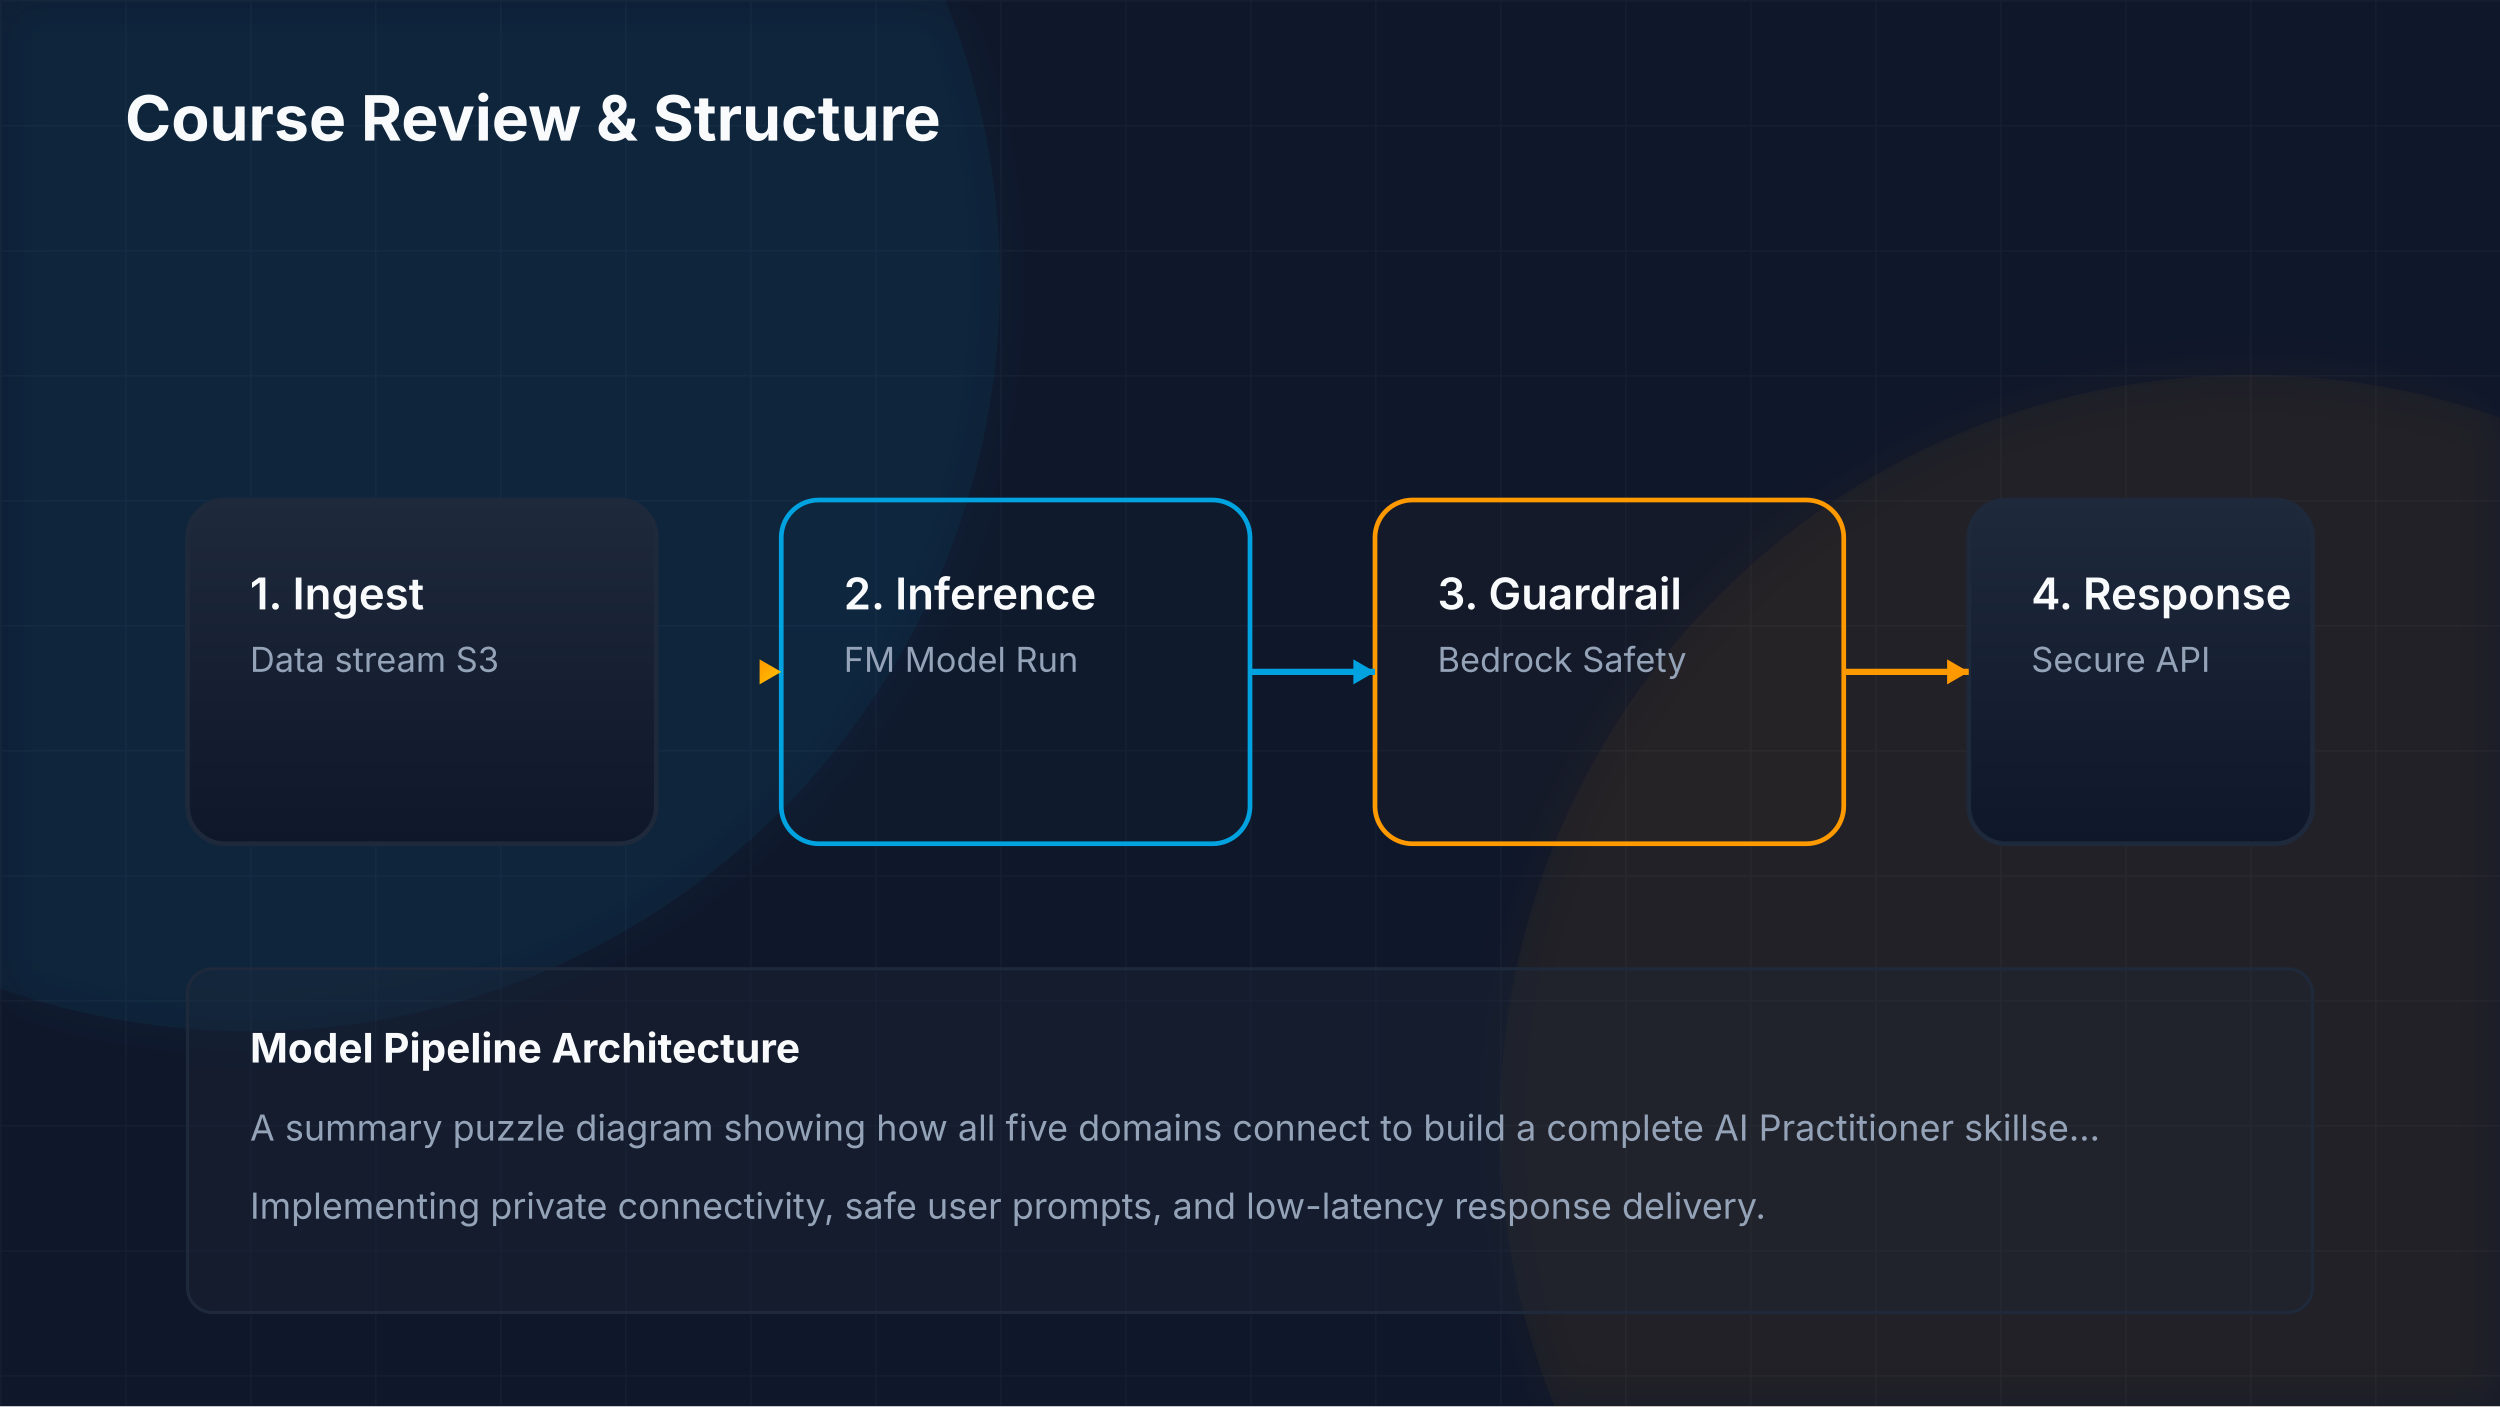
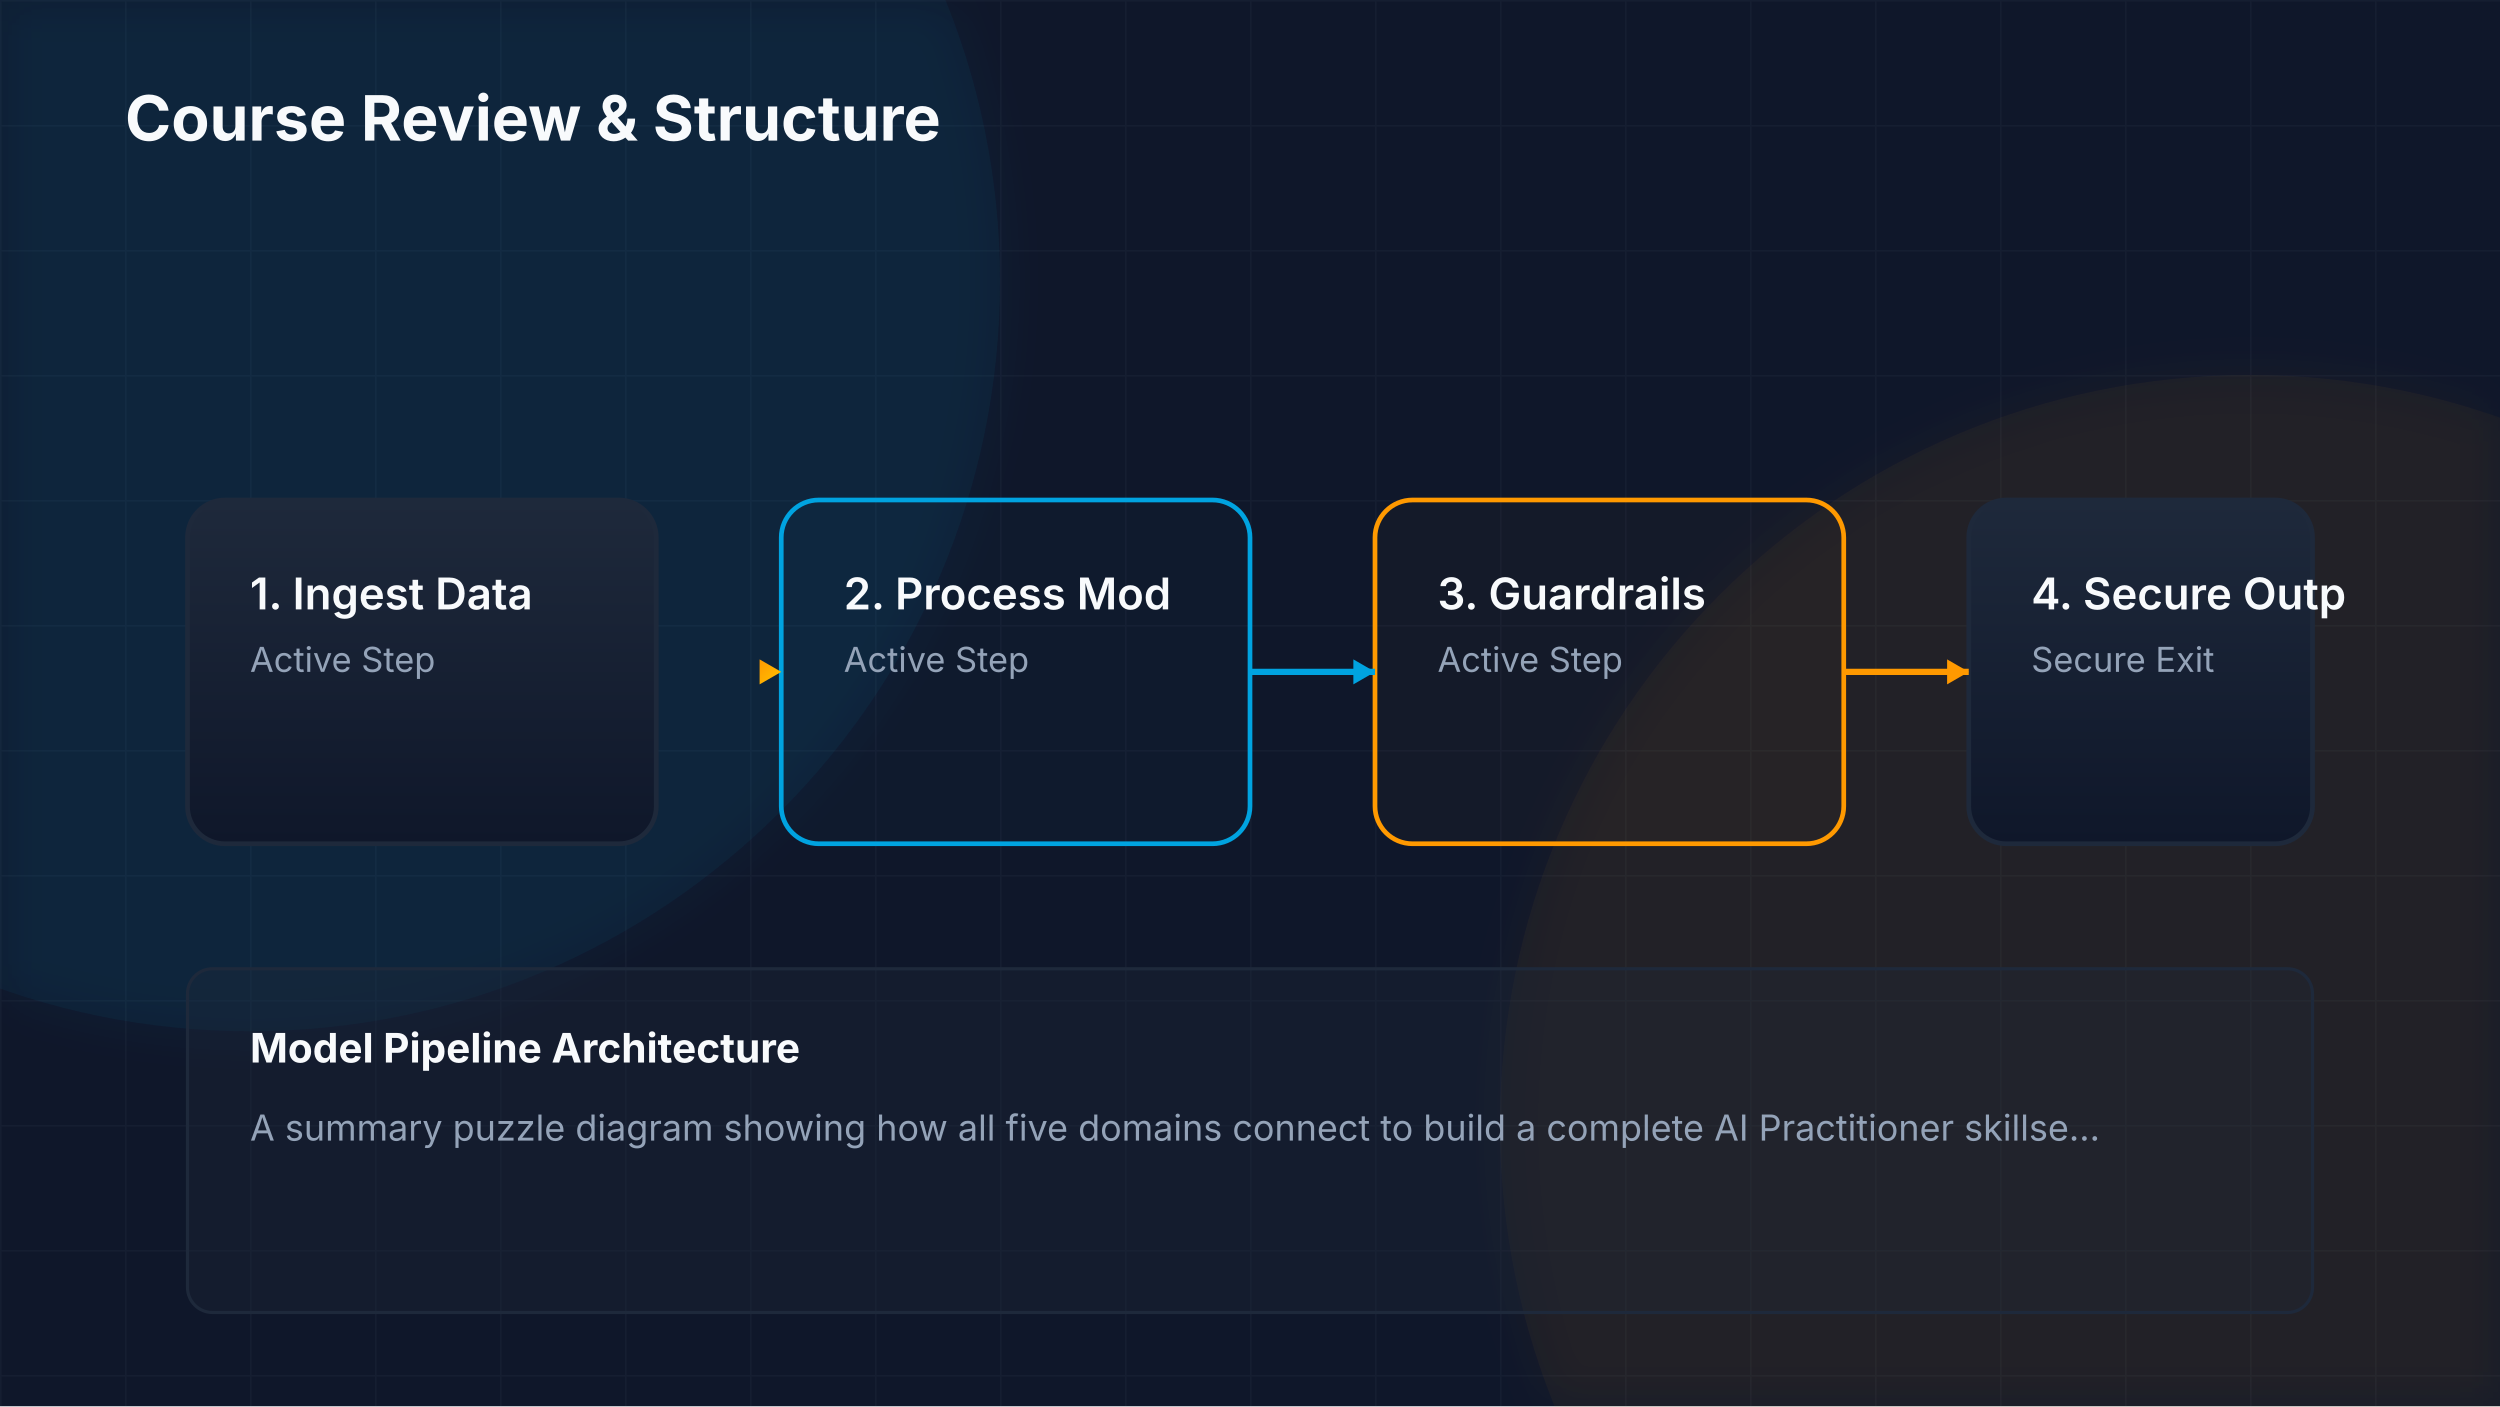
<svg xmlns="http://www.w3.org/2000/svg" viewBox="0 0 800 450" width="100%" height="100%">
  <defs>
    <linearGradient id="aws-orange" x1="0%" y1="0%" x2="100%" y2="100%">
      <stop offset="0%" stop-color="#FF9900" />
      <stop offset="100%" stop-color="#FFC400" />
    </linearGradient>
    <linearGradient id="cloud-blue" x1="0%" y1="0%" x2="100%" y2="100%">
      <stop offset="0%" stop-color="#00A3E0" />
      <stop offset="100%" stop-color="#1D70B8" />
    </linearGradient>
    <linearGradient id="success-green" x1="0%" y1="0%" x2="100%" y2="100%">
      <stop offset="0%" stop-color="#10B981" />
      <stop offset="100%" stop-color="#059669" />
    </linearGradient>
    <linearGradient id="alert-red" x1="0%" y1="0%" x2="100%" y2="100%">
      <stop offset="0%" stop-color="#EF4444" />
      <stop offset="100%" stop-color="#DC2626" />
    </linearGradient>
    <linearGradient id="warning-gold" x1="0%" y1="0%" x2="100%" y2="100%">
      <stop offset="0%" stop-color="#F59E0B" />
      <stop offset="100%" stop-color="#D97706" />
    </linearGradient>
    <linearGradient id="dark-card" x1="0%" y1="0%" x2="0%" y2="100%">
      <stop offset="0%" stop-color="#1E293B" />
      <stop offset="100%" stop-color="#0F172A" />
    </linearGradient>
    <linearGradient id="purple-glow" x1="0%" y1="0%" x2="100%" y2="100%">
      <stop offset="0%" stop-color="#8B5CF6" />
      <stop offset="100%" stop-color="#6D28D9" />
    </linearGradient>
    <filter id="glow-orange" x="-20%" y="-20%" width="140%" height="140%">
      <feGaussianBlur stdDeviation="8" result="blur" />
      <feComposite in="SourceGraphic" in2="blur" operator="over" />
    </filter>
    <filter id="glow-blue" x="-20%" y="-20%" width="140%" height="140%">
      <feGaussianBlur stdDeviation="8" result="blur" />
      <feComposite in="SourceGraphic" in2="blur" operator="over" />
    </filter>
    <pattern id="grid" width="40" height="40" patternUnits="userSpaceOnUse">
      <path d="M 40 0 L 0 0 0 40" fill="none" stroke="rgba(148, 163, 184, 0.05)" stroke-width="1" />
    </pattern>
  </defs>
  <rect width="800" height="450" fill="#0F172A" />
  <rect width="800" height="450" fill="url(#grid)" />
  <circle cx="80.0" cy="90.0" r="240.0" fill="rgba(0, 163, 224, 0.05)" filter="url(#glow-blue)" />
  <circle cx="720.0" cy="360.0" r="240.0" fill="rgba(255, 153, 0, 0.04)" filter="url(#glow-orange)" />
  <text x="40" y="45" font-family="Inter, system-ui, sans-serif" font-size="20" font-weight="700" fill="#F8FAFC">Course Review &amp; Structure</text>
  <rect x="60" y="160" width="150" height="110" rx="12" fill="url(#dark-card)" stroke="#1E293B" stroke-width="1.5" />
-   <text x="80" y="195" font-family="Inter, system-ui, sans-serif" font-size="14" font-weight="600" fill="#F8FAFC">1. Ingest</text>
-   <text x="80" y="215" font-family="Inter, system-ui, sans-serif" font-size="11" fill="#94A3B8">Data stream S3</text>
+   <text x="80" y="195" font-family="Inter, system-ui, sans-serif" font-size="14" font-weight="600" fill="#F8FAFC">1. Ingest Data</text>
+   <text x="80" y="215" font-family="Inter, system-ui, sans-serif" font-size="11" fill="#94A3B8">Active Step</text>
  <rect x="250" y="160" width="150" height="110" rx="12" fill="rgba(0,163,224,0.02)" stroke="#00A3E0" stroke-width="1.5" />
-   <text x="270" y="195" font-family="Inter, system-ui, sans-serif" font-size="14" font-weight="600" fill="#F8FAFC">2. Inference</text>
-   <text x="270" y="215" font-family="Inter, system-ui, sans-serif" font-size="11" fill="#94A3B8">FM Model Run</text>
+   <text x="270" y="195" font-family="Inter, system-ui, sans-serif" font-size="14" font-weight="600" fill="#F8FAFC">2. Process Mod</text>
+   <text x="270" y="215" font-family="Inter, system-ui, sans-serif" font-size="11" fill="#94A3B8">Active Step</text>
  <rect x="440" y="160" width="150" height="110" rx="12" fill="rgba(255,153,0,0.02)" stroke="#FF9900" stroke-width="1.5" />
-   <text x="460" y="195" font-family="Inter, system-ui, sans-serif" font-size="14" font-weight="600" fill="#F8FAFC">3. Guardrail</text>
-   <text x="460" y="215" font-family="Inter, system-ui, sans-serif" font-size="11" fill="#94A3B8">Bedrock Safety</text>
+   <text x="460" y="195" font-family="Inter, system-ui, sans-serif" font-size="14" font-weight="600" fill="#F8FAFC">3. Guardrails </text>
+   <text x="460" y="215" font-family="Inter, system-ui, sans-serif" font-size="11" fill="#94A3B8">Active Step</text>
  <rect x="630" y="160" width="110" height="110" rx="12" fill="url(#dark-card)" stroke="#1E293B" stroke-width="1.5" />
-   <text x="650" y="195" font-family="Inter, system-ui, sans-serif" font-size="14" font-weight="600" fill="#F8FAFC">4. Response</text>
-   <text x="650" y="215" font-family="Inter, system-ui, sans-serif" font-size="11" fill="#94A3B8">Secure API</text>
+   <text x="650" y="195" font-family="Inter, system-ui, sans-serif" font-size="14" font-weight="600" fill="#F8FAFC">4. Secure Outp</text>
+   <text x="650" y="215" font-family="Inter, system-ui, sans-serif" font-size="11" fill="#94A3B8">Secure Exit</text>
  <line x1="210" y1="215" x2="250" y2="215" stroke="url(#aws-orange)" stroke-width="2" />
  <path d="M 250 215 L 243.072 219.0 L 243.072 211.0 Z" fill="url(#aws-orange)" />
  <line x1="400" y1="215" x2="440" y2="215" stroke="#00A3E0" stroke-width="2" />
  <path d="M 440 215 L 433.072 219.0 L 433.072 211.0 Z" fill="#00A3E0" />
  <line x1="590" y1="215" x2="630" y2="215" stroke="#FF9900" stroke-width="2" />
  <path d="M 630 215 L 623.072 219.0 L 623.072 211.0 Z" fill="#FF9900" />
  <rect x="60" y="310" width="680" height="110" rx="8" fill="rgba(30,41,59,0.3)" stroke="#1E293B" stroke-width="1" />
  <text x="80" y="340" font-family="Inter, sans-serif" font-size="13" font-weight="700" fill="#F8FAFC">Model Pipeline Architecture</text>
  <text x="80" y="365" font-family="Inter, sans-serif" font-size="11.5" fill="#94A3B8">A summary puzzle diagram showing how all five domains connect to build a complete AI Practitioner skillse...</text>
-   <text x="80" y="390" font-family="Inter, sans-serif" font-size="11.5" fill="#94A3B8">Implementing private connectivity, safe user prompts, and low-latency response delivery.</text>
</svg>
